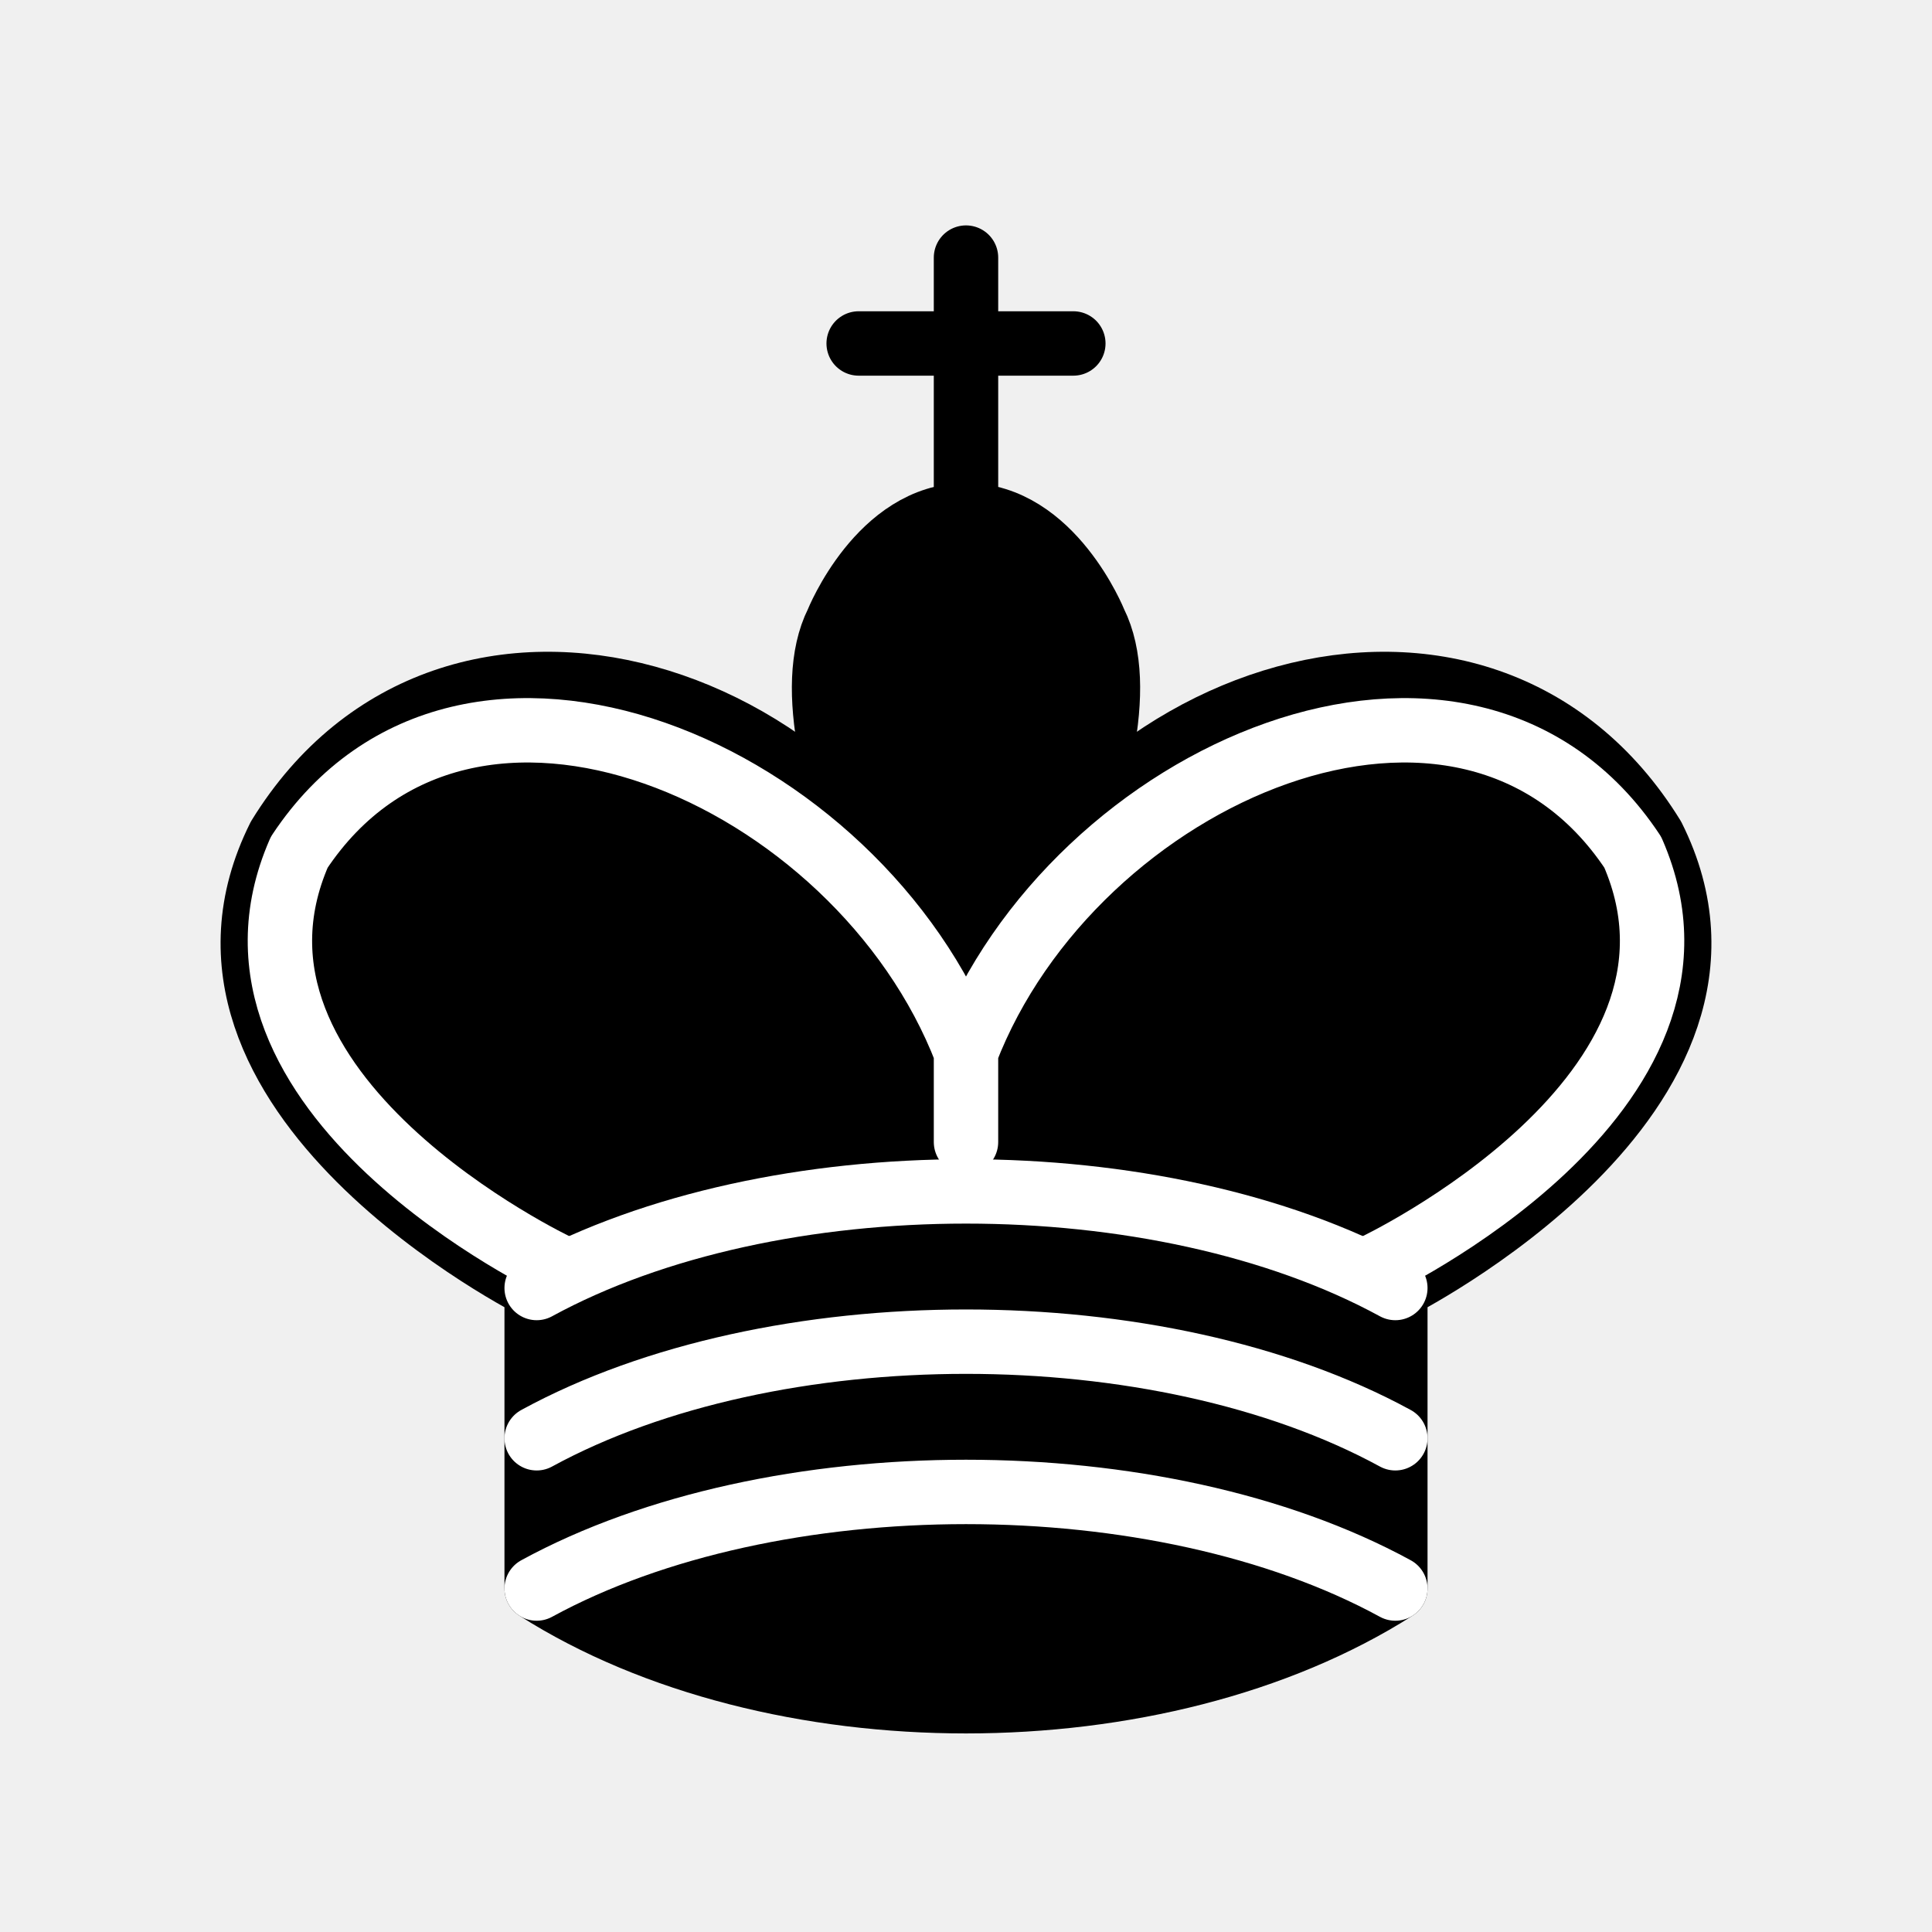
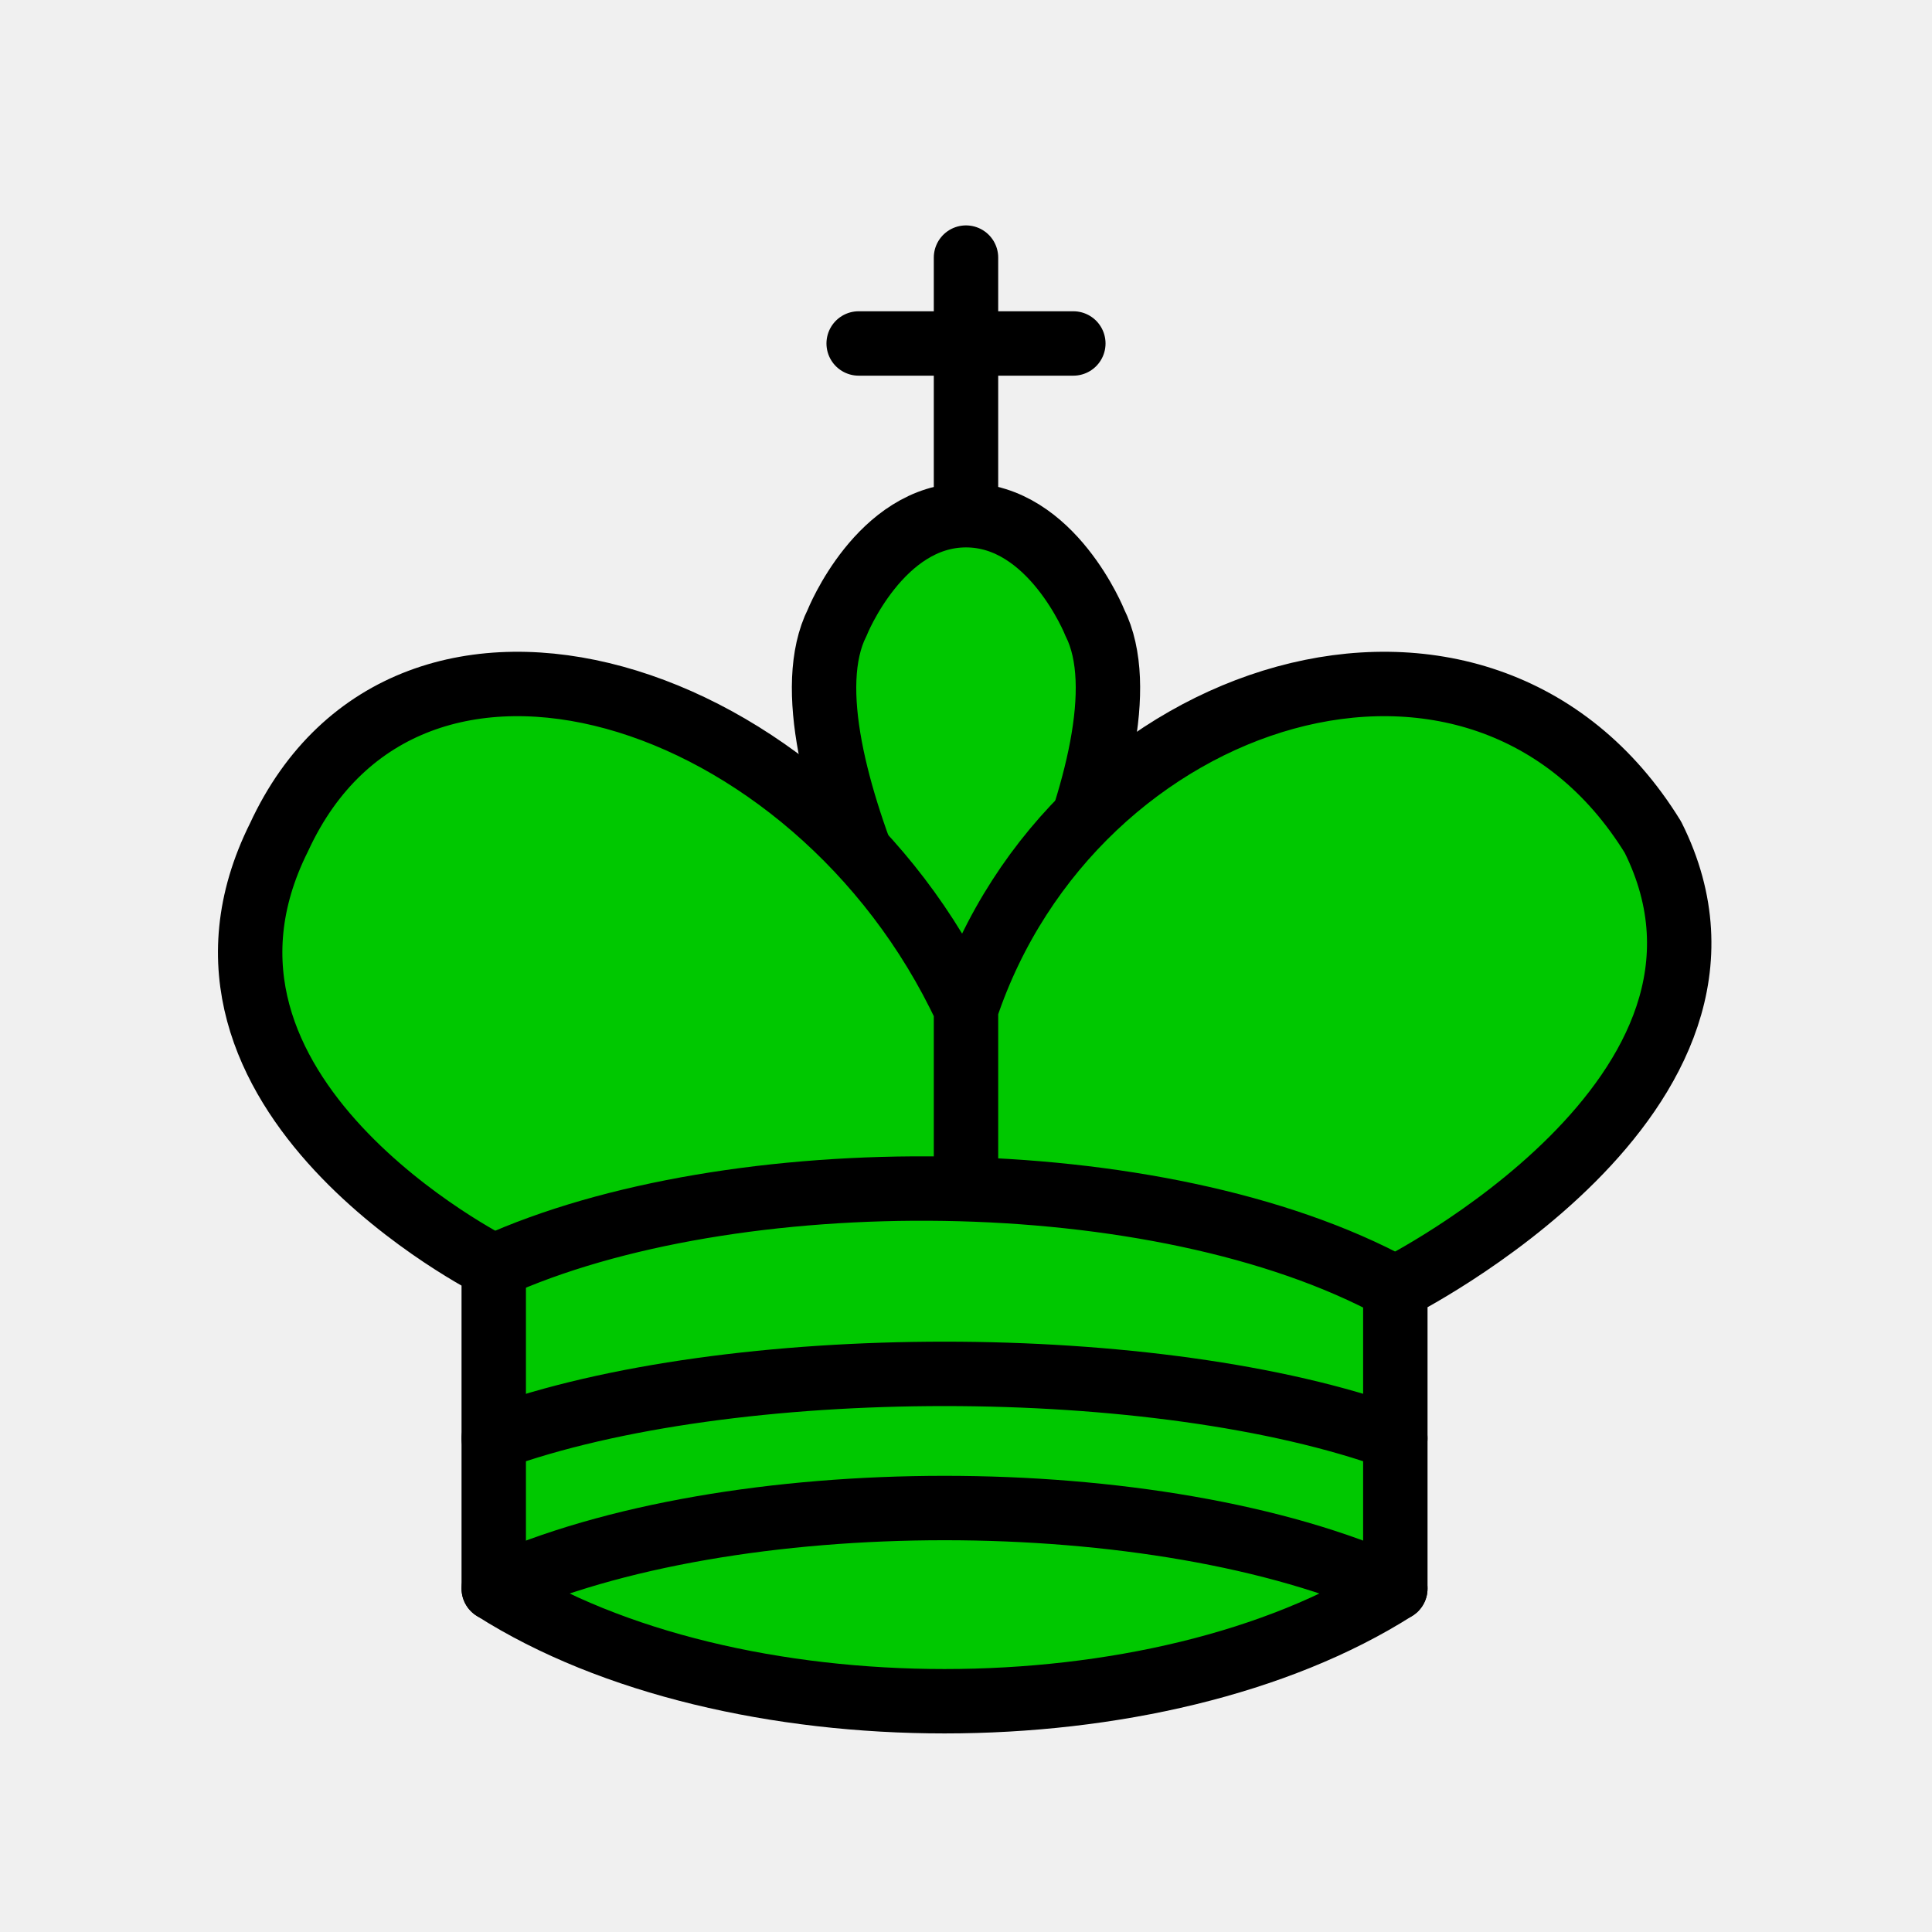
- <svg xmlns="http://www.w3.org/2000/svg" version="1.1" width="45" height="45">
-   <g style="fill:none; fill-opacity:1; fill-rule:evenodd; stroke:#000000; stroke-width:1.5; stroke-linecap:round;stroke-linejoin:round;stroke-miterlimit:4; stroke-dasharray:none; stroke-opacity:1;">
-     <path d="M 22.5,11.63 L 22.5,6" style="fill:none; stroke:#000000; stroke-linejoin:miter;" id="path6570" />
-     <path d="M 22.5,25 C 22.5,25 27,17.5 25.5,14.5 C 25.5,14.5 24.5,12 22.5,12 C 20.5,12 19.5,14.5 19.5,14.5 C 18,17.5 22.5,25 22.5,25" style="fill:#000000;fill-opacity:1; stroke-linecap:butt; stroke-linejoin:miter;" />
-     <path d="M 12.5,37 C 18,40.5 27,40.5 32.5,37 L 32.5,30 C 32.5,30 41.5,25.5 38.5,19.5 C 34.5,13 25,16 22.5,23.5 L 22.5,27 L 22.5,23.5 C 20,16 10.5,13 6.5,19.5 C 3.5,25.5 12.5,30 12.5,30 L 12.5,37" style="fill:#000000; stroke:#000000;" />
-     <path d="M 20,8 L 25,8" style="fill:none; stroke:#000000; stroke-linejoin:miter;" />
-     <path d="M 32,29.5 C 32,29.5 40.5,25.5 38.03,19.85 C 34.15,14 25,18 22.5,24.5 L 22.5,26.6 L 22.5,24.5 C 20,18 10.85,14 6.97,19.85 C 4.5,25.5 13,29.5 13,29.5" style="fill:none; stroke:#ffffff;" />
-     <path d="M 12.5,30 C 18,27 27,27 32.5,30 M 12.5,33.5 C 18,30.5 27,30.5 32.5,33.5 M 12.5,37 C 18,34 27,34 32.5,37" style="fill:none; stroke:#ffffff;" />
+ <svg xmlns="http://www.w3.org/2000/svg" width="45" height="45" id="svg3128" version="1.0">
+   <defs id="defs3130">
+     </defs>
+   <g id="layer1">
+     <g id="g7691" style="fill:#00c800;fill-opacity:1">
+       <path id="path6570" d="M 22.5,11.625 L 22.5,6" style="fill:#00c800;fill-opacity:1;fill-rule:evenodd;stroke:black;stroke-width:1.5;stroke-linecap:round;stroke-linejoin:miter;stroke-opacity:1;stroke-miterlimit:4;stroke-dasharray:none" />
+       <path id="path5683" d="M 22.5,25 C 22.5,25 27,17.5 25.5,14.5 C 25.5,14.5 24.5,12 22.5,12 C 20.5,12 19.5,14.5 19.5,14.5 C 18,17.5 22.5,25 22.5,25" style="fill:#00c800;fill-opacity:1;fill-rule:evenodd;stroke:black;stroke-width:1.5;stroke-linecap:butt;stroke-linejoin:miter;stroke-opacity:1;stroke-miterlimit:4;stroke-dasharray:none" />
+       <path id="path5681" d="M 11.5,37 C 17,40.5 27,40.5 32.5,37 L 32.5,30 C 32.5,30 41.5,25.5 38.5,19.5 C 34.5,13 25,16 22.5,23.5 L 22.5,27 L 22.5,23.5 C 19,16 9.5,13 6.5,19.5 C 3.5,25.5 11.5,29.5 11.5,29.5 L 11.5,37 z " style="fill:#00c800;fill-opacity:1;fill-rule:evenodd;stroke:black;stroke-width:1.5;stroke-linecap:round;stroke-linejoin:round;stroke-opacity:1;stroke-miterlimit:4;stroke-dasharray:none" />
+       <path id="path6572" d="M 20,8 L 25,8" style="fill:#00c800;fill-opacity:1;fill-rule:evenodd;stroke:black;stroke-width:1.5;stroke-linecap:round;stroke-linejoin:miter;stroke-opacity:1;stroke-miterlimit:4;stroke-dasharray:none" />
+       <path id="path6574" d="M 11.5,29.5 C 17,27 27,27 32.5,30" style="fill:#00c800;fill-opacity:1;fill-rule:evenodd;stroke:black;stroke-width:1.5;stroke-linecap:round;stroke-linejoin:miter;stroke-opacity:1;stroke-miterlimit:4;stroke-dasharray:none" />
+       <path id="path6576" d="M 11.5,37 C 17,34.5 27,34.5 32.5,37" style="fill:#00c800;fill-opacity:1;fill-rule:evenodd;stroke:black;stroke-width:1.5;stroke-linecap:round;stroke-linejoin:round;stroke-opacity:1;stroke-miterlimit:4;stroke-dasharray:none" />
+       <path id="path6578" d="M 11.5,33.5 C 17,31.5 27,31.5 32.5,33.5" style="fill:#00c800;fill-opacity:1;fill-rule:evenodd;stroke:black;stroke-width:1.5;stroke-linecap:round;stroke-linejoin:round;stroke-opacity:1;stroke-miterlimit:4;stroke-dasharray:none" />
+     </g>
  </g>
</svg>
